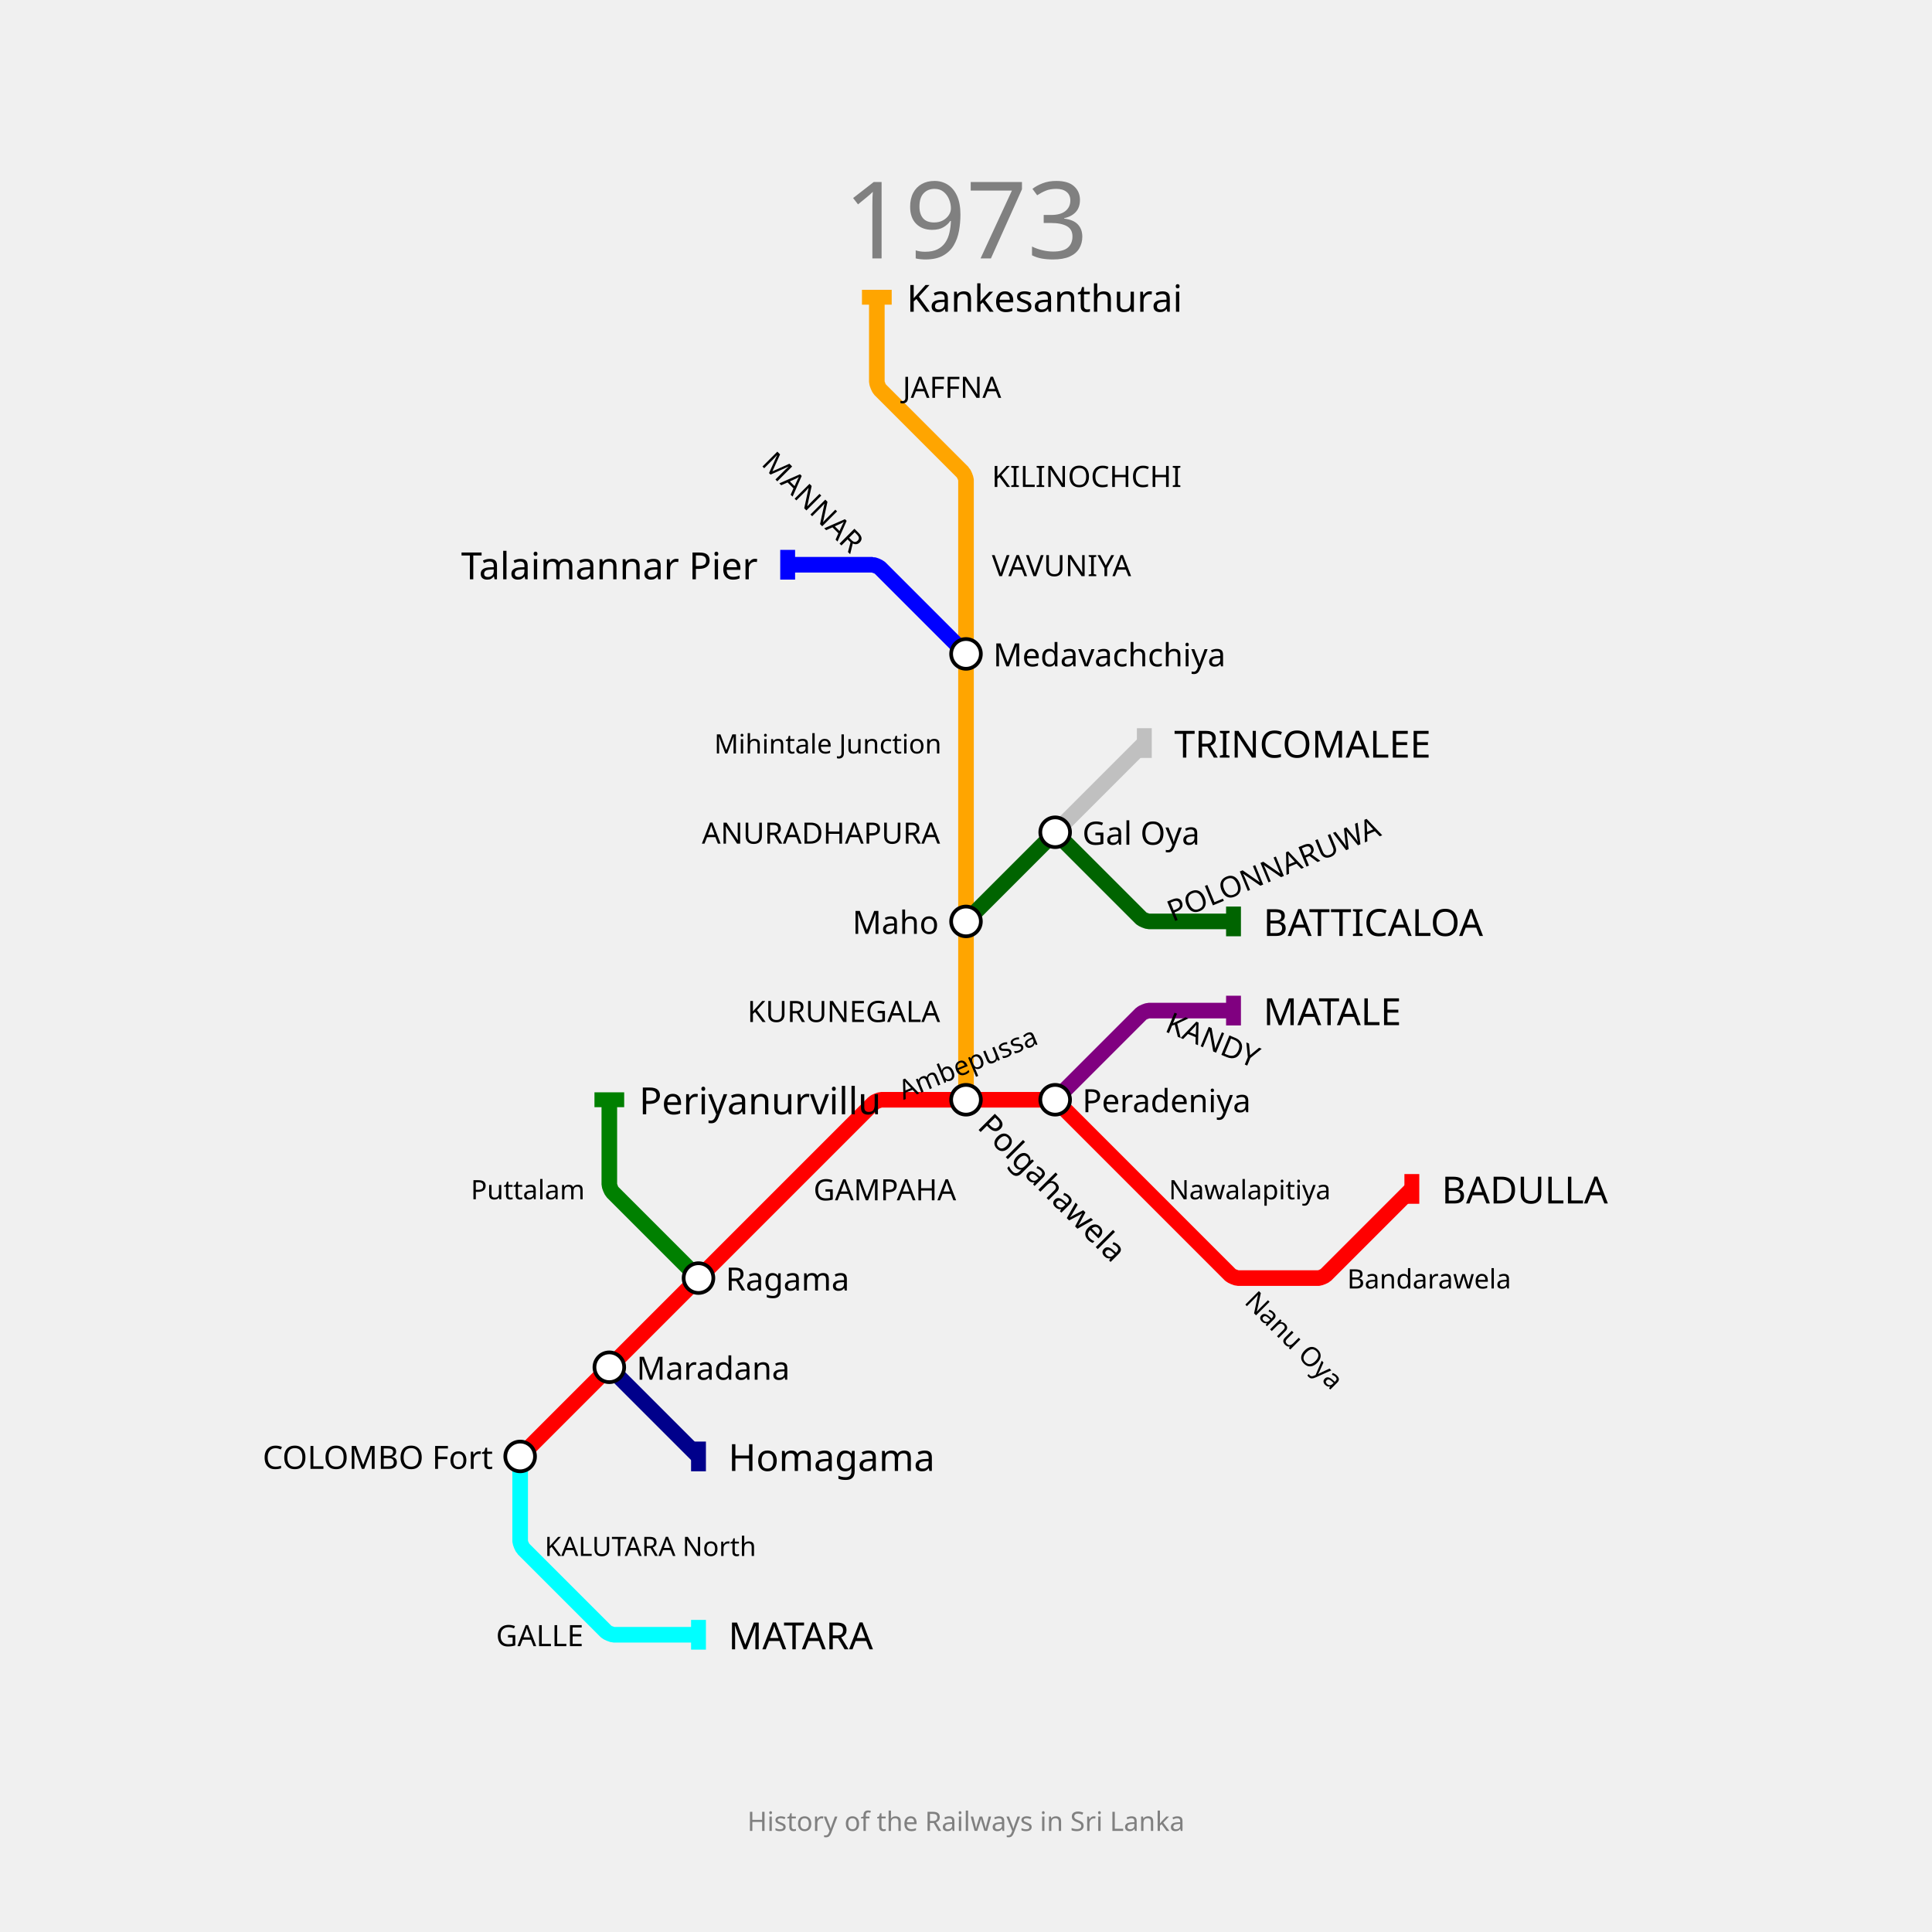
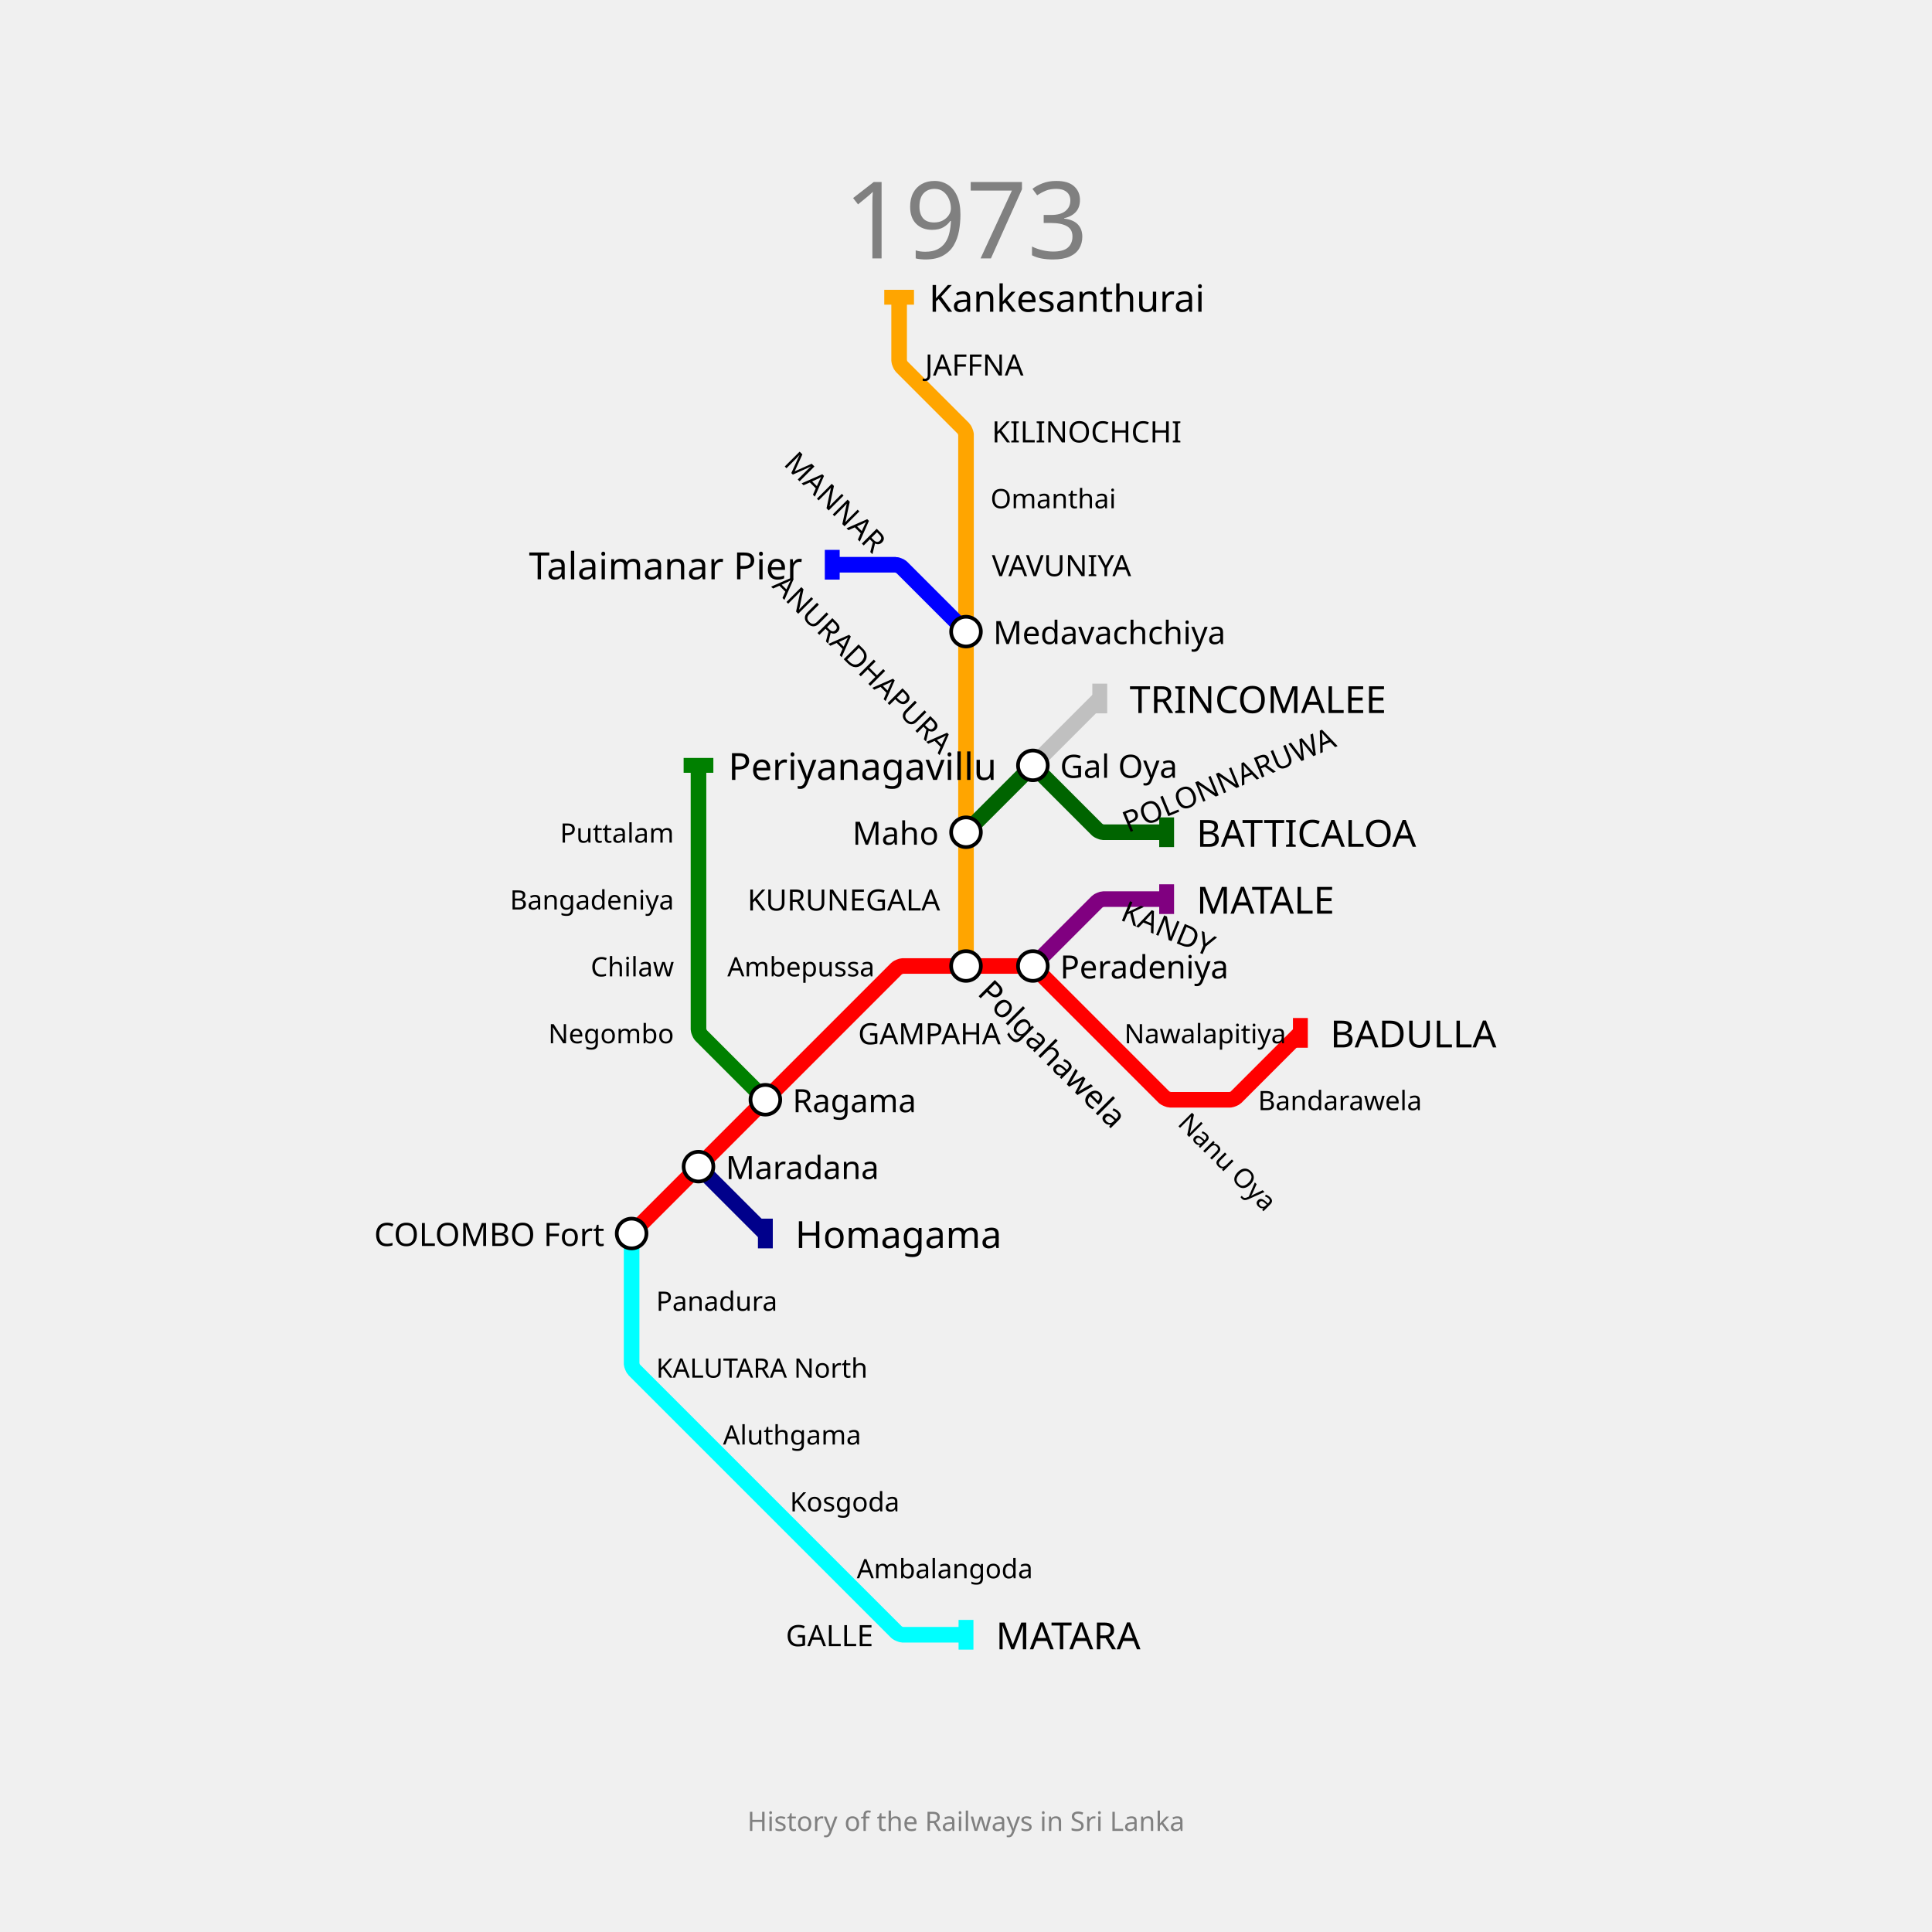
<svg xmlns="http://www.w3.org/2000/svg" width="1300" height="1300" padding="200">
  <text fill="gray" stroke="none" font-size="72" font-family="GIL_____" x="650.0" y="118.0" text-anchor="middle" dominant-baseline="hanging">1973</text>
  <text fill="gray" stroke="none" font-size="18" font-family="GIL_____" x="650.0" y="1218.0" text-anchor="middle" dominant-baseline="text-top">History of the Railways in Sri Lanka</text>
  <g>
-     <path fill="none" stroke-width="10.5" stroke-opacity="1" d="M 350.0,980.0 L 410.0,920.0 L 470.0,860.0 L 530.0,800.0 L 587.879,742.121 C 588.586,741.414 592.0,740.0 593.0,740.0 L 650.0,740.0 L 707.0,740.0 C 708.0,740.0 711.414,741.414 712.121,742.121 L 770.0,800.0 L 827.879,857.879 C 828.586,858.586 832.0,860.0 833.0,860.0 L 887.15,860.0 C 888.1,860.0 891.344,858.656 892.015,857.985 L 950.0,800.0" stroke="red" />
-     <rect stroke="none" fill-opacity="1" x="945" y="790" width="10" height="20" fill="red" />
+     <path fill="none" stroke-width="10.5" stroke-opacity="1" d="M 425.0,830.0 L 470.0,785.0 L 515.0,740.0 L 560.0,695.0 L 603.409,651.591 C 603.939,651.061 606.5,650.0 607.25,650.0 L 650.0,650.0 L 692.75,650.0 C 693.5,650.0 696.061,651.061 696.591,651.591 L 740.0,695.0 L 783.409,738.409 C 783.939,738.939 786.5,740.0 787.25,740.0 L 827.862,740.0 C 828.575,740.0 831.008,738.992 831.511,738.489 L 875.0,695.0" stroke="red" />
+     <rect stroke="none" fill-opacity="1" x="870" y="685" width="10" height="20" fill="red" />
  </g>
  <g>
-     <path fill="none" stroke-width="10.5" stroke-opacity="1" d="M 710.0,740.0 L 767.879,682.121 C 768.586,681.414 772.0,680.0 773.0,680.0 L 830.0,680.0" stroke="purple" />
-     <rect stroke="none" fill-opacity="1" x="825" y="670" width="10" height="20" fill="purple" />
+     <path fill="none" stroke-width="10.5" stroke-opacity="1" d="M 695.0,650.0 L 738.409,606.591 C 738.939,606.061 741.5,605.0 742.25,605.0 L 785.0,605.0" stroke="purple" />
+     <rect stroke="none" fill-opacity="1" x="780" y="595" width="10" height="20" fill="purple" />
  </g>
  <g>
-     <path fill="none" stroke-width="10.5" stroke-opacity="1" d="M 350.0,980.0 L 350.0,1037.0 C 350.0,1038.0 351.414,1041.414 352.121,1042.121 L 407.879,1097.879 C 408.586,1098.586 412.0,1100.0 413.0,1100.0 L 470.0,1100.0" stroke="cyan" />
-     <rect stroke="none" fill-opacity="1" x="465" y="1090" width="10" height="20" fill="cyan" />
+     <path fill="none" stroke-width="10.5" stroke-opacity="1" d="M 425.0,830.0 L 425.0,875.0 L 425.0,917.75 C 425.0,918.5 426.061,921.061 426.591,921.591 L 470.0,965.0 L 515.0,1010.0 L 560.0,1055.0 L 603.409,1098.409 C 603.939,1098.939 606.5,1100.0 607.25,1100.0 L 650.0,1100.0" stroke="cyan" />
+     <rect stroke="none" fill-opacity="1" x="645" y="1090" width="10" height="20" fill="cyan" />
  </g>
  <g>
-     <path fill="none" stroke-width="10.5" stroke-opacity="1" d="M 410.0,920.0 L 470.0,980.0" stroke="darkblue" />
-     <rect stroke="none" fill-opacity="1" x="465" y="970" width="10" height="20" fill="darkblue" />
+     <path fill="none" stroke-width="10.5" stroke-opacity="1" d="M 650.0,650.0 L 650.0,605.0 L 650.0,560.0 L 650.0,515.0 L 650.0,470.0 L 650.0,425.0 L 650.0,380.0 L 650.0,335.0 L 650.0,292.25 C 650.0,291.5 648.939,288.939 648.409,288.409 L 606.591,246.591 C 606.061,246.061 605.0,243.5 605.0,242.75 L 605.0,200.0" stroke="orange" />
+     <rect stroke="none" fill-opacity="1" x="595" y="195" width="20" height="10" fill="orange" />
  </g>
  <g>
-     <path fill="none" stroke-width="10.5" stroke-opacity="1" d="M 650.0,740.0 L 650.0,680.0 L 650.0,620.0 L 650.0,560.0 L 650.0,500.0 L 650.0,440.0 L 650.0,380.0 L 650.0,323.0 C 650.0,322.0 648.586,318.586 647.879,317.879 L 592.121,262.121 C 591.414,261.414 590.0,258.0 590.0,257.0 L 590.0,200.0" stroke="orange" />
-     <rect stroke="none" fill-opacity="1" x="580" y="195" width="20" height="10" fill="orange" />
+     <path fill="none" stroke-width="10.5" stroke-opacity="1" d="M 470.0,785.0 L 515.0,830.0" stroke="darkblue" />
+     <rect stroke="none" fill-opacity="1" x="510" y="820" width="10" height="20" fill="darkblue" />
  </g>
  <g>
-     <path fill="none" stroke-width="10.5" stroke-opacity="1" d="M 650.0,440.0 L 592.121,382.121 C 591.414,381.414 588.0,380.0 587.0,380.0 L 530.0,380.0" stroke="blue" />
-     <rect stroke="none" fill-opacity="1" x="525" y="370" width="10" height="20" fill="blue" />
+     <path fill="none" stroke-width="10.5" stroke-opacity="1" d="M 515.0,740.0 L 471.591,696.591 C 471.061,696.061 470.0,693.5 470.0,692.75 L 470.0,650.0 L 470.0,605.0 L 470.0,560.0 L 470.0,515.0" stroke="green" />
+     <rect stroke="none" fill-opacity="1" x="460" y="510" width="20" height="10" fill="green" />
  </g>
  <g>
-     <path fill="none" stroke-width="10.5" stroke-opacity="1" d="M 470.0,860.0 L 412.121,802.121 C 411.414,801.414 410.0,798.0 410.0,797.0 L 410.0,740.0" stroke="green" />
-     <rect stroke="none" fill-opacity="1" x="400" y="735" width="20" height="10" fill="green" />
+     <path fill="none" stroke-width="10.5" stroke-opacity="1" d="M 650.0,425.0 L 606.591,381.591 C 606.061,381.061 603.5,380.0 602.75,380.0 L 560.0,380.0" stroke="blue" />
+     <rect stroke="none" fill-opacity="1" x="555" y="370" width="10" height="20" fill="blue" />
  </g>
  <g>
-     <path fill="none" stroke-width="10.5" stroke-opacity="1" d="M 650.0,620.0 L 707.0,563.0 C 708.0,562.0 712.0,562.0 713.0,563.0 L 767.879,617.879 C 768.586,618.586 772.0,620.0 773.0,620.0 L 830.0,620.0" stroke="darkgreen" />
-     <rect stroke="none" fill-opacity="1" x="825" y="610" width="10" height="20" fill="darkgreen" />
+     <path fill="none" stroke-width="10.5" stroke-opacity="1" d="M 650.0,560.0 L 692.75,517.25 C 693.5,516.5 696.5,516.5 697.25,517.25 L 738.409,558.409 C 738.939,558.939 741.5,560.0 742.25,560.0 L 785.0,560.0" stroke="darkgreen" />
+     <rect stroke="none" fill-opacity="1" x="780" y="550" width="10" height="20" fill="darkgreen" />
  </g>
  <g>
-     <path fill="none" stroke-width="10.5" stroke-opacity="1" d="M 710.0,560.0 L 770.0,500.0" stroke="silver" />
-     <rect stroke="none" fill-opacity="1" x="765" y="490" width="10" height="20" fill="silver" />
+     <path fill="none" stroke-width="10.5" stroke-opacity="1" d="M 695.0,515.0 L 740.0,470.0" stroke="silver" />
+     <rect stroke="none" fill-opacity="1" x="735" y="460" width="10" height="20" fill="silver" />
  </g>
  <g>
-     <text fill="black" stroke="none" font-size="25.2" font-family="GIL_____" font-weight="100" text-anchor="start" dominant-baseline="central" x="970.1" y="800" transform="translate(950,800) rotate(0) translate(-950,-800)">BADULLA</text>
+     <text fill="black" stroke="none" font-size="25.2" font-family="GIL_____" font-weight="100" text-anchor="start" dominant-baseline="central" x="895.1" y="695" transform="translate(875,695) rotate(0) translate(-875,-695)">BADULLA</text>
  </g>
  <g>
-     <text fill="black" stroke="none" font-size="25.2" font-family="GIL_____" font-weight="100" text-anchor="start" dominant-baseline="central" x="850.1" y="680" transform="translate(830,680) rotate(0) translate(-830,-680)">MATALE</text>
+     <text fill="black" stroke="none" font-size="25.2" font-family="GIL_____" font-weight="100" text-anchor="start" dominant-baseline="central" x="805.1" y="605" transform="translate(785,605) rotate(0) translate(-785,-605)">MATALE</text>
  </g>
  <g>
-     <text fill="black" stroke="none" font-size="25.2" font-family="GIL_____" font-weight="100" text-anchor="start" dominant-baseline="central" x="490.1" y="1100" transform="translate(470,1100) rotate(0) translate(-470,-1100)">MATARA</text>
+     <text fill="black" stroke="none" font-size="25.2" font-family="GIL_____" font-weight="100" text-anchor="start" dominant-baseline="central" x="670.1" y="1100" transform="translate(650,1100) rotate(0) translate(-650,-1100)">MATARA</text>
  </g>
  <g>
-     <text fill="black" stroke="none" font-size="25.2" font-family="GIL_____" font-weight="100" text-anchor="start" dominant-baseline="central" x="490.1" y="980" transform="translate(470,980) rotate(0) translate(-470,-980)">Homagama</text>
+     <text fill="black" stroke="none" font-size="25.2" font-family="GIL_____" font-weight="100" text-anchor="start" dominant-baseline="central" x="625.1" y="200" transform="translate(605,200) rotate(0) translate(-605,-200)">Kankesanthurai</text>
  </g>
  <g>
-     <text fill="black" stroke="none" font-size="25.2" font-family="GIL_____" font-weight="100" text-anchor="start" dominant-baseline="central" x="610.1" y="200" transform="translate(590,200) rotate(0) translate(-590,-200)">Kankesanthurai</text>
+     <text fill="black" stroke="none" font-size="25.2" font-family="GIL_____" font-weight="100" text-anchor="start" dominant-baseline="central" x="535.1" y="830" transform="translate(515,830) rotate(0) translate(-515,-830)">Homagama</text>
  </g>
  <g>
-     <text fill="black" stroke="none" font-size="25.2" font-family="GIL_____" font-weight="100" text-anchor="end" dominant-baseline="central" x="509.9" y="380" transform="translate(530,380) rotate(0) translate(-530,-380)">Talaimannar Pier</text>
+     <text fill="black" stroke="none" font-size="25.2" font-family="GIL_____" font-weight="100" text-anchor="start" dominant-baseline="central" x="490.1" y="515" transform="translate(470,515) rotate(0) translate(-470,-515)">Periyanagavillu</text>
  </g>
  <g>
-     <text fill="black" stroke="none" font-size="25.2" font-family="GIL_____" font-weight="100" text-anchor="start" dominant-baseline="central" x="430.1" y="740" transform="translate(410,740) rotate(0) translate(-410,-740)">Periyanurvillu</text>
+     <text fill="black" stroke="none" font-size="25.2" font-family="GIL_____" font-weight="100" text-anchor="end" dominant-baseline="central" x="539.9" y="380" transform="translate(560,380) rotate(0) translate(-560,-380)">Talaimanar Pier</text>
  </g>
  <g>
-     <text fill="black" stroke="none" font-size="25.2" font-family="GIL_____" font-weight="100" text-anchor="start" dominant-baseline="central" x="850.1" y="620" transform="translate(830,620) rotate(0) translate(-830,-620)">BATTICALOA</text>
+     <text fill="black" stroke="none" font-size="25.2" font-family="GIL_____" font-weight="100" text-anchor="start" dominant-baseline="central" x="805.1" y="560" transform="translate(785,560) rotate(0) translate(-785,-560)">BATTICALOA</text>
  </g>
  <g>
-     <text fill="black" stroke="none" font-size="25.2" font-family="GIL_____" font-weight="100" text-anchor="start" dominant-baseline="central" x="790.1" y="500" transform="translate(770,500) rotate(0) translate(-770,-500)">TRINCOMALEE</text>
+     <text fill="black" stroke="none" font-size="25.2" font-family="GIL_____" font-weight="100" text-anchor="start" dominant-baseline="central" x="760.1" y="470" transform="translate(740,470) rotate(0) translate(-740,-470)">TRINCOMALEE</text>
  </g>
  <g>
-     <circle r="10" fill="white" stroke="black" stroke-width="2.5" cx="350" cy="980" />
-     <text fill="black" stroke="none" font-size="21.6" font-family="GIL_____" font-weight="100" text-anchor="end" dominant-baseline="central" x="331.7" y="980" transform="translate(350,980) rotate(0) translate(-350,-980)">COLOMBO Fort</text>
+     <circle r="10" fill="white" stroke="black" stroke-width="2.5" cx="425" cy="830" />
+     <text fill="black" stroke="none" font-size="21.6" font-family="GIL_____" font-weight="100" text-anchor="end" dominant-baseline="central" x="406.7" y="830" transform="translate(425,830) rotate(0) translate(-425,-830)">COLOMBO Fort</text>
  </g>
  <g>
-     <circle r="10" fill="white" stroke="black" stroke-width="2.5" cx="410" cy="920" />
-     <text fill="black" stroke="none" font-size="21.6" font-family="GIL_____" font-weight="100" text-anchor="start" dominant-baseline="central" x="428.3" y="920" transform="translate(410,920) rotate(0) translate(-410,-920)">Maradana</text>
+     <circle r="10" fill="white" stroke="black" stroke-width="2.5" cx="470" cy="785" />
+     <text fill="black" stroke="none" font-size="21.6" font-family="GIL_____" font-weight="100" text-anchor="start" dominant-baseline="central" x="488.3" y="785" transform="translate(470,785) rotate(0) translate(-470,-785)">Maradana</text>
  </g>
  <g>
-     <circle r="10" fill="white" stroke="black" stroke-width="2.5" cx="470" cy="860" />
-     <text fill="black" stroke="none" font-size="21.6" font-family="GIL_____" font-weight="100" text-anchor="start" dominant-baseline="central" x="488.3" y="860" transform="translate(470,860) rotate(0) translate(-470,-860)">Ragama</text>
+     <circle r="10" fill="white" stroke="black" stroke-width="2.5" cx="515" cy="740" />
+     <text fill="black" stroke="none" font-size="21.6" font-family="GIL_____" font-weight="100" text-anchor="start" dominant-baseline="central" x="533.3" y="740" transform="translate(515,740) rotate(0) translate(-515,-740)">Ragama</text>
  </g>
  <g>
-     <circle r="10" fill="white" stroke="black" stroke-width="2.5" cx="650" cy="740" />
-     <text fill="black" stroke="none" font-size="21.6" font-family="GIL_____" font-weight="100" text-anchor="start" dominant-baseline="central" x="668.3" y="740" transform="translate(650,740) rotate(-315) translate(-650,-740)">Polgahawela</text>
+     <circle r="10" fill="white" stroke="black" stroke-width="2.5" cx="650" cy="650" />
+     <text fill="black" stroke="none" font-size="21.6" font-family="GIL_____" font-weight="100" text-anchor="start" dominant-baseline="central" x="668.3" y="650" transform="translate(650,650) rotate(-315) translate(-650,-650)">Polgahawela</text>
  </g>
  <g>
-     <circle r="10" fill="white" stroke="black" stroke-width="2.5" cx="710" cy="740" />
-     <text fill="black" stroke="none" font-size="21.6" font-family="GIL_____" font-weight="100" text-anchor="start" dominant-baseline="central" x="728.3" y="740" transform="translate(710,740) rotate(0) translate(-710,-740)">Peradeniya</text>
+     <circle r="10" fill="white" stroke="black" stroke-width="2.5" cx="695" cy="650" />
+     <text fill="black" stroke="none" font-size="21.6" font-family="GIL_____" font-weight="100" text-anchor="start" dominant-baseline="central" x="713.3" y="650" transform="translate(695,650) rotate(0) translate(-695,-650)">Peradeniya</text>
  </g>
  <g>
-     <circle r="10" fill="white" stroke="black" stroke-width="2.5" cx="650" cy="620" />
-     <text fill="black" stroke="none" font-size="21.6" font-family="GIL_____" font-weight="100" text-anchor="end" dominant-baseline="central" x="631.7" y="620" transform="translate(650,620) rotate(0) translate(-650,-620)">Maho</text>
+     <circle r="10" fill="white" stroke="black" stroke-width="2.5" cx="650" cy="560" />
+     <text fill="black" stroke="none" font-size="21.6" font-family="GIL_____" font-weight="100" text-anchor="end" dominant-baseline="central" x="631.7" y="560" transform="translate(650,560) rotate(0) translate(-650,-560)">Maho</text>
  </g>
  <g>
-     <circle r="10" fill="white" stroke="black" stroke-width="2.5" cx="650" cy="440" />
-     <text fill="black" stroke="none" font-size="21.6" font-family="GIL_____" font-weight="100" text-anchor="start" dominant-baseline="central" x="668.3" y="440" transform="translate(650,440) rotate(0) translate(-650,-440)">Medavachchiya</text>
+     <circle r="10" fill="white" stroke="black" stroke-width="2.5" cx="650" cy="425" />
+     <text fill="black" stroke="none" font-size="21.6" font-family="GIL_____" font-weight="100" text-anchor="start" dominant-baseline="central" x="668.3" y="425" transform="translate(650,425) rotate(0) translate(-650,-425)">Medavachchiya</text>
  </g>
  <g>
-     <circle r="10" fill="white" stroke="black" stroke-width="2.5" cx="710" cy="560" />
-     <text fill="black" stroke="none" font-size="21.6" font-family="GIL_____" font-weight="100" text-anchor="start" dominant-baseline="central" x="728.3" y="560" transform="translate(710,560) rotate(0) translate(-710,-560)">Gal Oya</text>
+     <circle r="10" fill="white" stroke="black" stroke-width="2.5" cx="695" cy="515" />
+     <text fill="black" stroke="none" font-size="21.6" font-family="GIL_____" font-weight="100" text-anchor="start" dominant-baseline="central" x="713.3" y="515" transform="translate(695,515) rotate(0) translate(-695,-515)">Gal Oya</text>
  </g>
  <g>
-     <text fill="black" stroke="none" font-size="19.8" font-family="GIL_____" font-weight="100" text-anchor="start" dominant-baseline="central" x="547.4" y="800" transform="translate(530,800) rotate(0) translate(-530,-800)">GAMPAHA</text>
+     <text fill="black" stroke="none" font-size="19.8" font-family="GIL_____" font-weight="100" text-anchor="start" dominant-baseline="central" x="577.4" y="695" transform="translate(560,695) rotate(0) translate(-560,-695)">GAMPAHA</text>
  </g>
  <g>
-     <text fill="black" stroke="none" font-size="19.8" font-family="GIL_____" font-weight="100" text-anchor="start" dominant-baseline="central" x="787.4" y="680" transform="translate(770,680) rotate(-337.5) translate(-770,-680)">KANDY</text>
+     <text fill="black" stroke="none" font-size="19.8" font-family="GIL_____" font-weight="100" text-anchor="start" dominant-baseline="central" x="757.4" y="605" transform="translate(740,605) rotate(-337.5) translate(-740,-605)">KANDY</text>
  </g>
  <g>
-     <text fill="black" stroke="none" font-size="19.8" font-family="GIL_____" font-weight="100" text-anchor="end" dominant-baseline="central" x="392.6" y="1100" transform="translate(410,1100) rotate(0) translate(-410,-1100)">GALLE</text>
+     <text fill="black" stroke="none" font-size="19.8" font-family="GIL_____" font-weight="100" text-anchor="end" dominant-baseline="central" x="587.6" y="1100" transform="translate(605,1100) rotate(0) translate(-605,-1100)">GALLE</text>
  </g>
  <g>
-     <text fill="black" stroke="none" font-size="19.8" font-family="GIL_____" font-weight="100" text-anchor="end" dominant-baseline="central" x="632.6" y="680" transform="translate(650,680) rotate(0) translate(-650,-680)">KURUNEGALA</text>
+     <text fill="black" stroke="none" font-size="19.8" font-family="GIL_____" font-weight="100" text-anchor="end" dominant-baseline="central" x="632.6" y="605" transform="translate(650,605) rotate(0) translate(-650,-605)">KURUNEGALA</text>
  </g>
  <g>
-     <text fill="black" stroke="none" font-size="19.8" font-family="GIL_____" font-weight="100" text-anchor="end" dominant-baseline="central" x="632.6" y="560" transform="translate(650,560) rotate(0) translate(-650,-560)">ANURADHAPURA</text>
+     <text fill="black" stroke="none" font-size="19.8" font-family="GIL_____" font-weight="100" text-anchor="end" dominant-baseline="central" x="632.6" y="515" transform="translate(650,515) rotate(45) translate(-650,-515)">ANURADHAPURA</text>
  </g>
  <g>
    <text fill="black" stroke="none" font-size="19.8" font-family="GIL_____" font-weight="100" text-anchor="start" dominant-baseline="central" x="667.4" y="380" transform="translate(650,380) rotate(0) translate(-650,-380)">VAVUNIYA</text>
  </g>
  <g>
-     <text fill="black" stroke="none" font-size="19.8" font-family="GIL_____" font-weight="100" text-anchor="start" dominant-baseline="central" x="667.4" y="320" transform="translate(650,320) rotate(0) translate(-650,-320)">KILINOCHCHI</text>
+     <text fill="black" stroke="none" font-size="19.8" font-family="GIL_____" font-weight="100" text-anchor="start" dominant-baseline="central" x="667.4" y="290" transform="translate(650,290) rotate(0) translate(-650,-290)">KILINOCHCHI</text>
  </g>
  <g>
-     <text fill="black" stroke="none" font-size="19.8" font-family="GIL_____" font-weight="100" text-anchor="start" dominant-baseline="central" x="607.4" y="260" transform="translate(590,260) rotate(0) translate(-590,-260)">JAFFNA</text>
+     <text fill="black" stroke="none" font-size="19.8" font-family="GIL_____" font-weight="100" text-anchor="start" dominant-baseline="central" x="622.4" y="245" transform="translate(605,245) rotate(0) translate(-605,-245)">JAFFNA</text>
  </g>
  <g>
-     <text fill="black" stroke="none" font-size="19.8" font-family="GIL_____" font-weight="100" text-anchor="end" dominant-baseline="central" x="572.6" y="380" transform="translate(590,380) rotate(45) translate(-590,-380)">MANNAR</text>
+     <text fill="black" stroke="none" font-size="19.8" font-family="GIL_____" font-weight="100" text-anchor="end" dominant-baseline="central" x="587.6" y="380" transform="translate(605,380) rotate(45) translate(-605,-380)">MANNAR</text>
  </g>
  <g>
-     <text fill="black" stroke="none" font-size="19.8" font-family="GIL_____" font-weight="100" text-anchor="start" dominant-baseline="central" x="787.4" y="620" transform="translate(770,620) rotate(-22.5) translate(-770,-620)">POLONNARUWA</text>
+     <text fill="black" stroke="none" font-size="19.8" font-family="GIL_____" font-weight="100" text-anchor="start" dominant-baseline="central" x="757.4" y="560" transform="translate(740,560) rotate(-22.5) translate(-740,-560)">POLONNARUWA</text>
  </g>
  <g>
-     <text fill="black" stroke="none" font-size="18" font-family="GIL_____" font-weight="100" text-anchor="start" dominant-baseline="central" x="606.5" y="740" transform="translate(590,740) rotate(-22.5) translate(-590,-740)">Ambepussa</text>
+     <text fill="black" stroke="none" font-size="18" font-family="GIL_____" font-weight="100" text-anchor="end" dominant-baseline="central" x="588.5" y="650" transform="translate(605,650) rotate(0) translate(-605,-650)">Ambepussa</text>
  </g>
  <g>
-     <text fill="black" stroke="none" font-size="18" font-family="GIL_____" font-weight="100" text-anchor="start" dominant-baseline="central" x="786.5" y="800" transform="translate(770,800) rotate(0) translate(-770,-800)">Nawalapitiya</text>
+     <text fill="black" stroke="none" font-size="18" font-family="GIL_____" font-weight="100" text-anchor="start" dominant-baseline="central" x="756.5" y="695" transform="translate(740,695) rotate(0) translate(-740,-695)">Nawalapitiya</text>
  </g>
  <g>
-     <text fill="black" stroke="none" font-size="18" font-family="GIL_____" font-weight="100" text-anchor="start" dominant-baseline="central" x="846.5" y="860" transform="translate(830,860) rotate(-315) translate(-830,-860)">Nanu Oya</text>
+     <text fill="black" stroke="none" font-size="18" font-family="GIL_____" font-weight="100" text-anchor="start" dominant-baseline="central" x="801.5" y="740" transform="translate(785,740) rotate(-315) translate(-785,-740)">Nanu Oya</text>
  </g>
  <g>
-     <text fill="black" stroke="none" font-size="18" font-family="GIL_____" font-weight="100" text-anchor="start" dominant-baseline="central" x="906.5" y="860" transform="translate(890,860) rotate(0) translate(-890,-860)">Bandarawela</text>
+     <text fill="black" stroke="none" font-size="18" font-family="GIL_____" font-weight="100" text-anchor="start" dominant-baseline="central" x="846.5" y="740" transform="translate(830,740) rotate(0) translate(-830,-740)">Bandarawela</text>
  </g>
  <g>
-     <text fill="black" stroke="none" font-size="18" font-family="GIL_____" font-weight="100" text-anchor="start" dominant-baseline="central" x="366.5" y="1040" transform="translate(350,1040) rotate(0) translate(-350,-1040)">KALUTARA North</text>
+     <text fill="black" stroke="none" font-size="18" font-family="GIL_____" font-weight="100" text-anchor="start" dominant-baseline="central" x="441.5" y="875" transform="translate(425,875) rotate(0) translate(-425,-875)">Panadura</text>
  </g>
  <g>
-     <text fill="black" stroke="none" font-size="18" font-family="GIL_____" font-weight="100" text-anchor="end" dominant-baseline="central" x="633.5" y="500" transform="translate(650,500) rotate(0) translate(-650,-500)">Mihintale Junction</text>
+     <text fill="black" stroke="none" font-size="18" font-family="GIL_____" font-weight="100" text-anchor="start" dominant-baseline="central" x="441.5" y="920" transform="translate(425,920) rotate(0) translate(-425,-920)">KALUTARA North</text>
  </g>
  <g>
-     <text fill="black" stroke="none" font-size="18" font-family="GIL_____" font-weight="100" text-anchor="end" dominant-baseline="central" x="393.5" y="800" transform="translate(410,800) rotate(0) translate(-410,-800)">Puttalam</text>
+     <text fill="black" stroke="none" font-size="18" font-family="GIL_____" font-weight="100" text-anchor="start" dominant-baseline="central" x="486.5" y="965" transform="translate(470,965) rotate(0) translate(-470,-965)">Aluthgama</text>
+   </g>
+   <g>
+     <text fill="black" stroke="none" font-size="18" font-family="GIL_____" font-weight="100" text-anchor="start" dominant-baseline="central" x="531.5" y="1010" transform="translate(515,1010) rotate(0) translate(-515,-1010)">Kosgoda</text>
+   </g>
+   <g>
+     <text fill="black" stroke="none" font-size="18" font-family="GIL_____" font-weight="100" text-anchor="start" dominant-baseline="central" x="576.5" y="1055" transform="translate(560,1055) rotate(0) translate(-560,-1055)">Ambalangoda</text>
+   </g>
+   <g />
+   <g>
+     <text fill="black" stroke="none" font-size="18" font-family="GIL_____" font-weight="100" text-anchor="start" dominant-baseline="central" x="666.5" y="335" transform="translate(650,335) rotate(0) translate(-650,-335)">Omanthai</text>
+   </g>
+   <g>
+     <text fill="black" stroke="none" font-size="18" font-family="GIL_____" font-weight="100" text-anchor="end" dominant-baseline="central" x="453.5" y="695" transform="translate(470,695) rotate(0) translate(-470,-695)">Negombo</text>
+   </g>
+   <g>
+     <text fill="black" stroke="none" font-size="18" font-family="GIL_____" font-weight="100" text-anchor="end" dominant-baseline="central" x="453.5" y="650" transform="translate(470,650) rotate(0) translate(-470,-650)">Chilaw</text>
+   </g>
+   <g>
+     <text fill="black" stroke="none" font-size="18" font-family="GIL_____" font-weight="100" text-anchor="end" dominant-baseline="central" x="453.5" y="605" transform="translate(470,605) rotate(0) translate(-470,-605)">Bangadeniya</text>
+   </g>
+   <g>
+     <text fill="black" stroke="none" font-size="18" font-family="GIL_____" font-weight="100" text-anchor="end" dominant-baseline="central" x="453.5" y="560" transform="translate(470,560) rotate(0) translate(-470,-560)">Puttalam</text>
  </g>
</svg>
